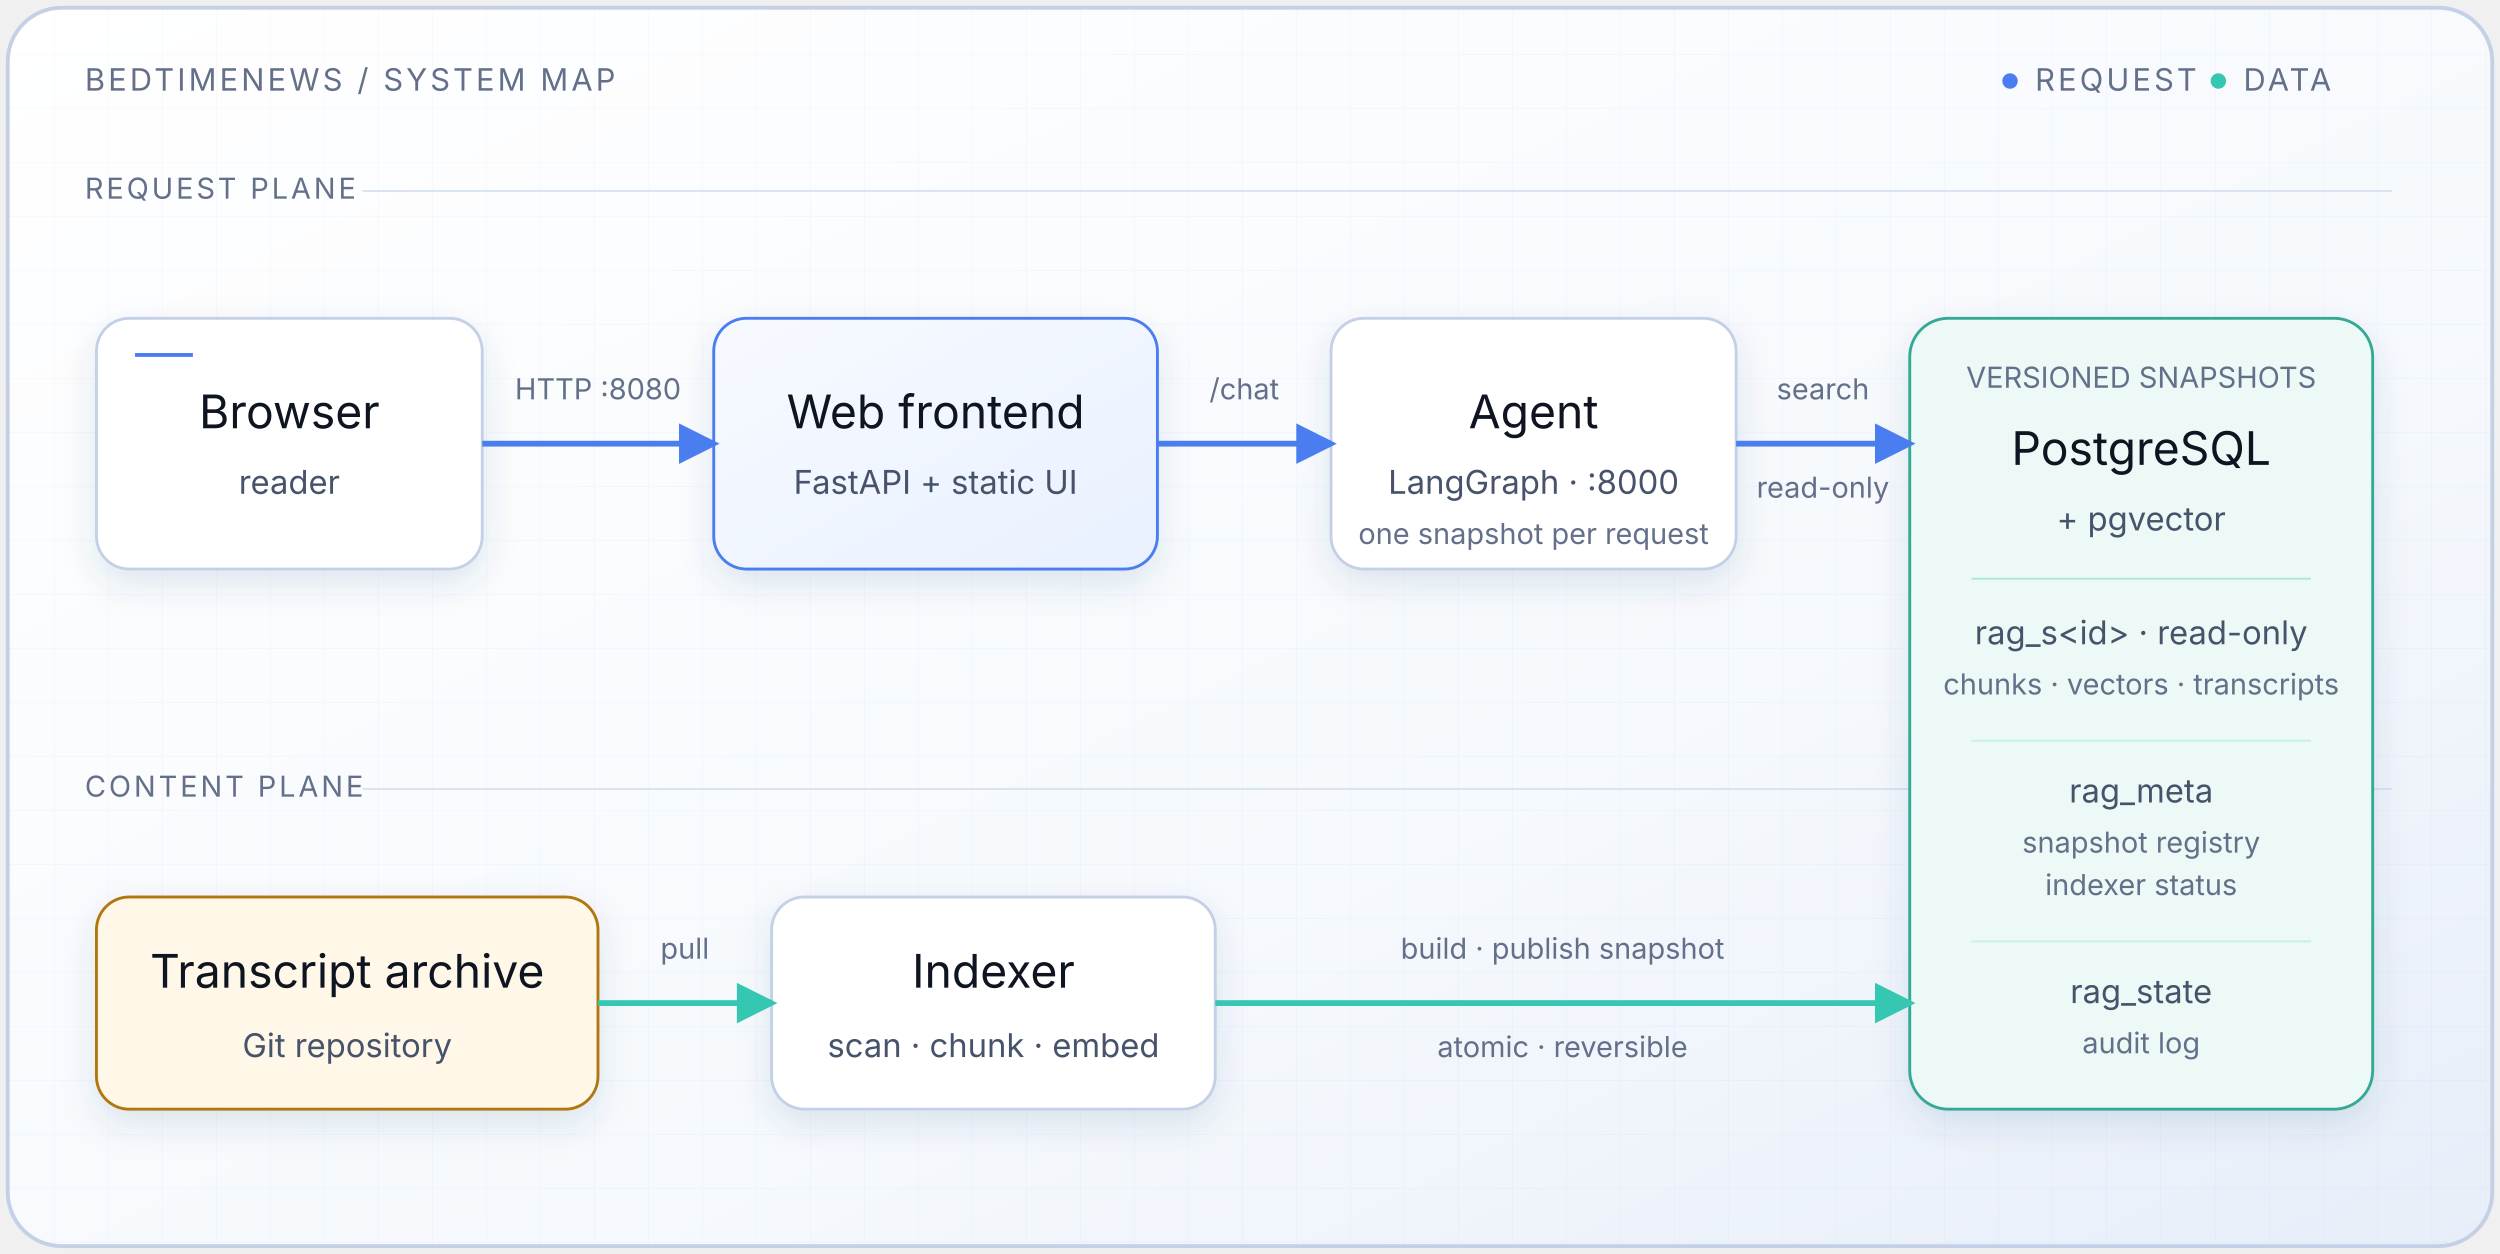
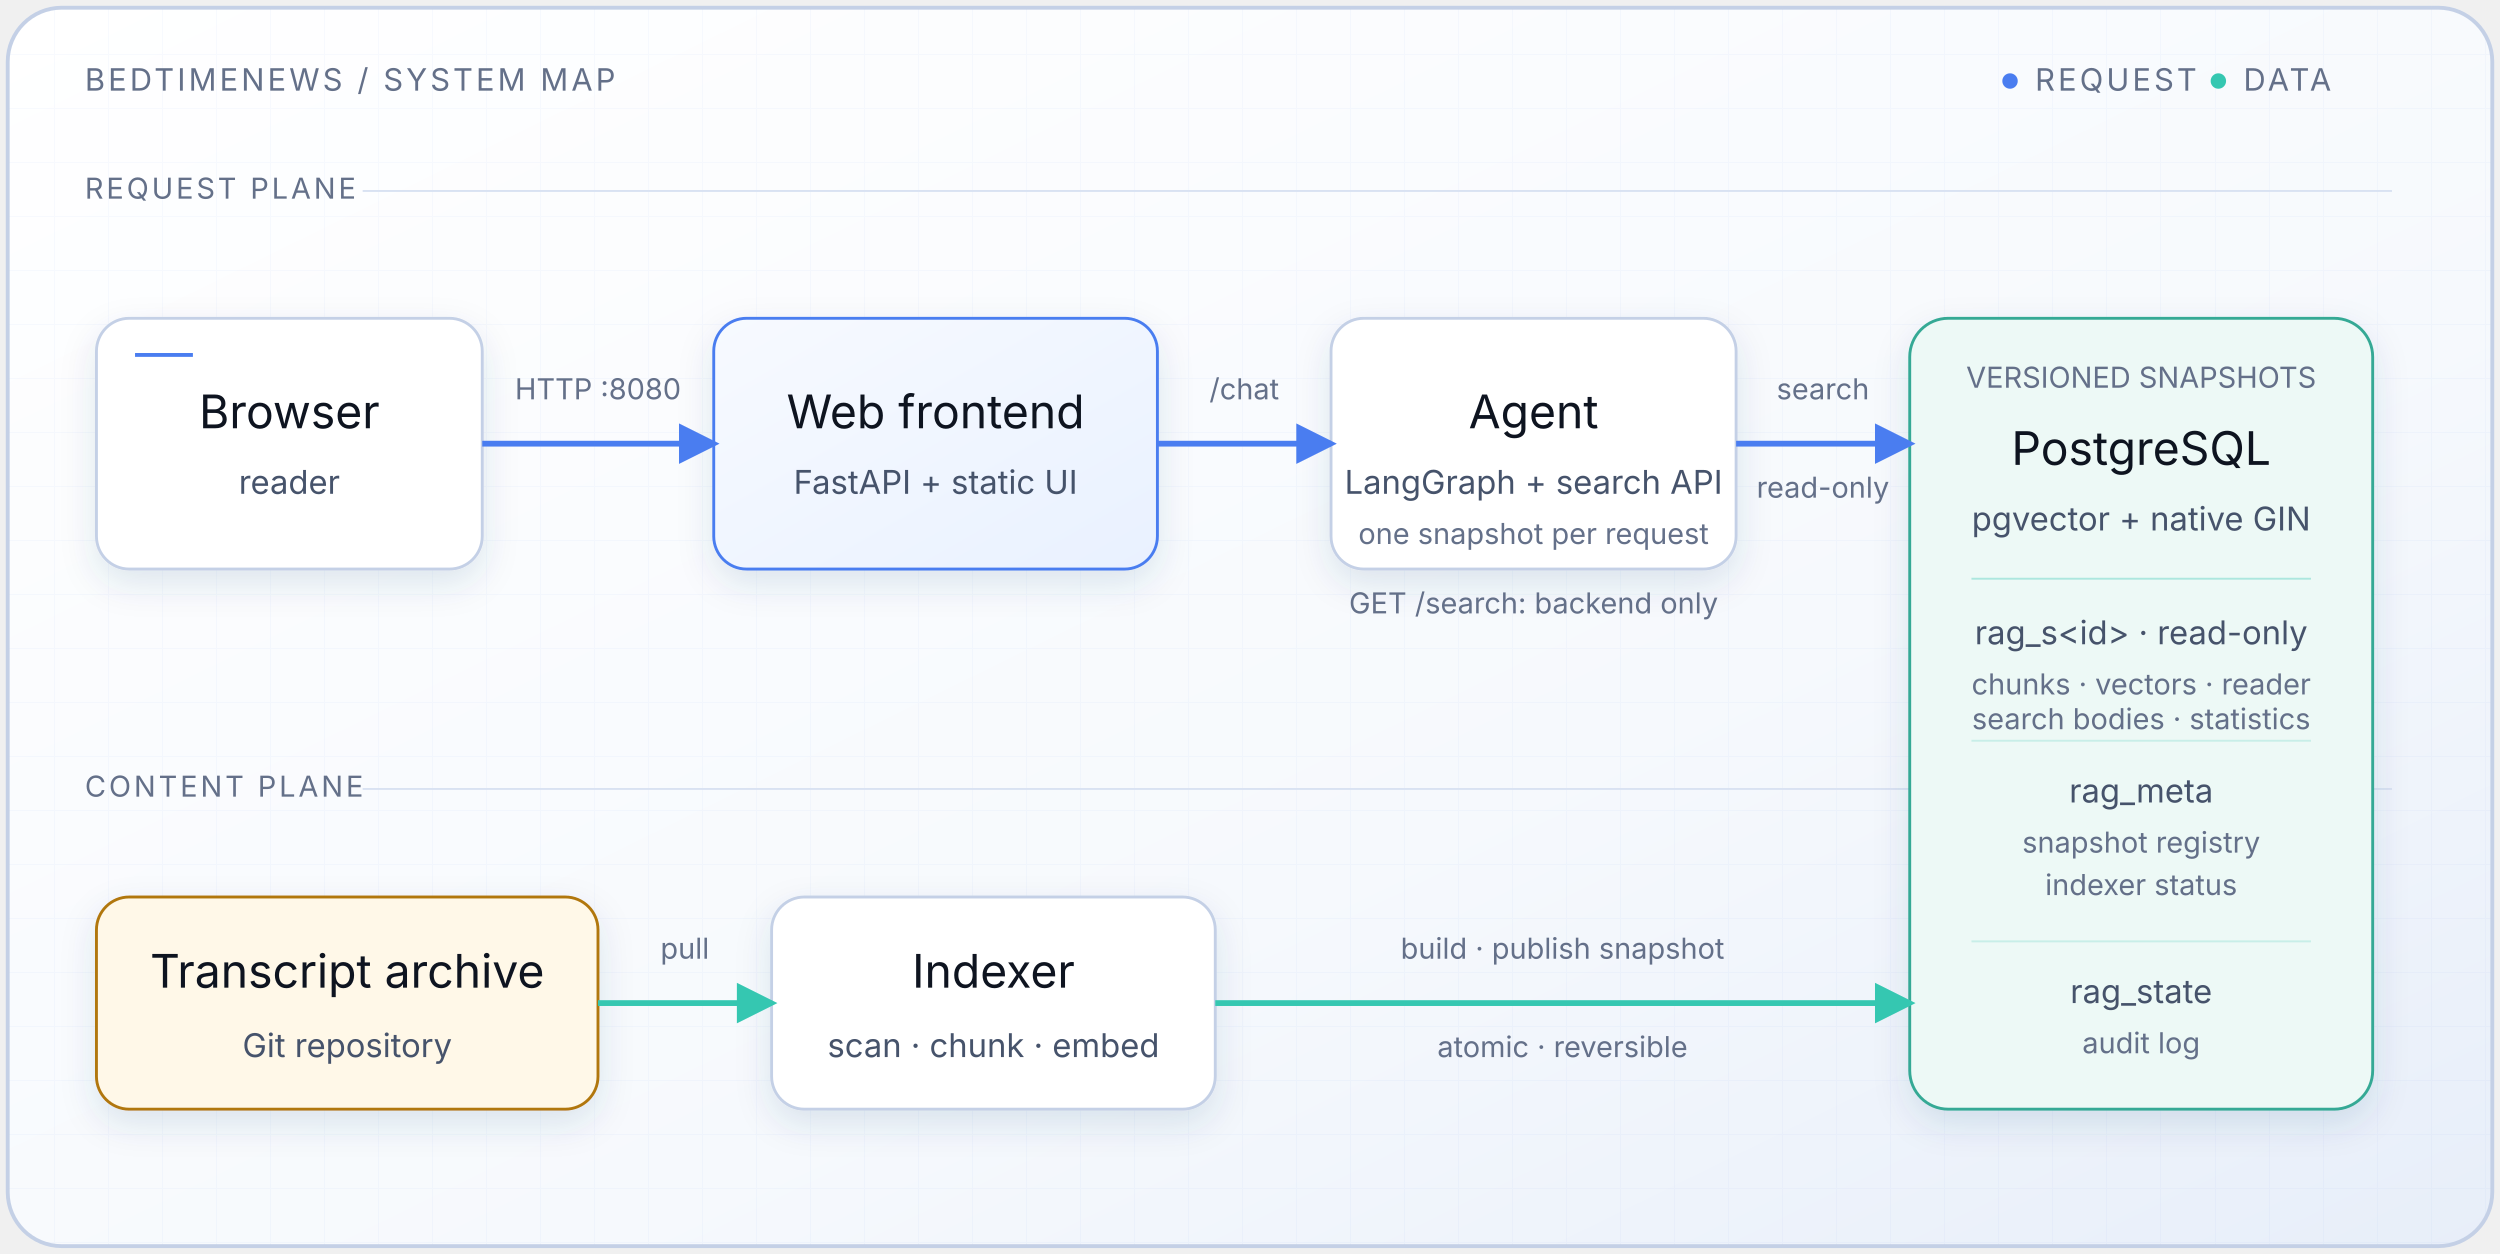
<svg xmlns="http://www.w3.org/2000/svg" width="1296" height="650" viewBox="0 0 1296 650" role="img" aria-labelledby="title desc">
  <defs>
    <linearGradient id="canvas" x1="0" y1="0" x2="1" y2="1">
      <stop offset="0" stop-color="#ffffff" />
      <stop offset=".62" stop-color="#f6f9fd" />
      <stop offset="1" stop-color="#e7eef9" />
    </linearGradient>
    <linearGradient id="blue-panel" x1="0" y1="0" x2="1" y2="1">
      <stop offset="0" stop-color="#f7faff" />
      <stop offset="1" stop-color="#e9f1ff" />
    </linearGradient>
    <pattern id="grid" width="28" height="28" patternUnits="userSpaceOnUse">
      <path d="M28 0H0V28" fill="none" stroke="#2a5fe0" stroke-opacity=".035" />
    </pattern>
    <filter id="shadow" x="-20%" y="-20%" width="140%" height="150%">
      <feDropShadow dx="0" dy="7" stdDeviation="9" flood-color="#29466f" flood-opacity=".12" />
    </filter>
    <marker id="blue-arrow" markerWidth="7" markerHeight="7" refX="6" refY="3.5" orient="auto">
      <path d="M0 0 7 3.5 0 7Z" fill="#4a7df0" />
    </marker>
    <marker id="teal-arrow" markerWidth="7" markerHeight="7" refX="6" refY="3.5" orient="auto">
      <path d="M0 0 7 3.5 0 7Z" fill="#35c7b1" />
    </marker>
    <style>
      .canvas { fill:url(#canvas); stroke:#c4d0e6; stroke-width:2 }
      .grid { fill:url(#grid) }
      .node { fill:#ffffff; stroke:#c4d0e6; stroke-width:1.5; filter:url(#shadow) }
      .focus { fill:url(#blue-panel); stroke:#4a7df0 }
      .database { fill:#edf9f6; stroke:#35a995 }
      .archive { fill:#fff8e8; stroke:#b1770f }
      .eyebrow { fill:#647089; font:400 16px ui-sans-serif,system-ui,-apple-system,"Segoe UI",sans-serif; letter-spacing:.1em }
      .lane { fill:#647089; font:400 15px ui-sans-serif,system-ui,-apple-system,"Segoe UI",sans-serif; letter-spacing:.1em }
      .label { fill:#0e1420; font:400 24px ui-sans-serif,system-ui,-apple-system,"Segoe UI",sans-serif; text-anchor:middle }
      .sub { fill:#46536b; font:400 17px ui-sans-serif,system-ui,-apple-system,"Segoe UI",sans-serif; text-anchor:middle }
      .mono { fill:#647089; font:400 15px ui-sans-serif,system-ui,-apple-system,"Segoe UI",sans-serif; text-anchor:middle }
      .blue-line { fill:none; stroke:#4a7df0; stroke-width:3; marker-end:url(#blue-arrow) }
      .teal-line { fill:none; stroke:#35c7b1; stroke-width:3; marker-end:url(#teal-arrow) }
      .edge-label { fill:#647089; font:400 15px ui-sans-serif,system-ui,-apple-system,"Segoe UI",sans-serif; text-anchor:middle }
      .tick { stroke:#4a7df0; stroke-width:2 }
    </style>
  </defs>
  <rect class="canvas" x="4" y="4" width="1288" height="642" rx="28" />
  <rect class="grid" x="5" y="5" width="1286" height="640" rx="27" />
  <text class="eyebrow" x="44" y="47">BEDTIMENEWS / SYSTEM MAP</text>
  <circle cx="1042" cy="42" r="4" fill="#4a7df0" />
  <text class="eyebrow" x="1055" y="47">REQUEST</text>
  <circle cx="1150" cy="42" r="4" fill="#35c7b1" />
  <text class="eyebrow" x="1163" y="47">DATA</text>
  <text class="lane" x="44" y="103">REQUEST PLANE</text>
  <line x1="188" y1="99" x2="1240" y2="99" stroke="#d9e2f2" />
  <text class="lane" x="44" y="413">CONTENT PLANE</text>
  <line x1="188" y1="409" x2="1240" y2="409" stroke="#d9e2f2" />
  <rect class="node" x="50" y="165" width="200" height="130" rx="17" />
  <line class="tick" x1="70" y1="184" x2="100" y2="184" />
  <text class="label" x="150" y="222">Browser</text>
  <text class="sub" x="150" y="256">reader</text>
  <rect class="node focus" x="370" y="165" width="230" height="130" rx="17" />
  <text class="label" x="485" y="222">Web frontend</text>
  <text class="sub" x="485" y="256">FastAPI + static UI</text>
  <rect class="node" x="690" y="165" width="210" height="130" rx="17" />
  <text class="label" x="795" y="222">Agent</text>
-   <text class="sub" x="795" y="256">LangGraph · :8000</text>
+   <text class="sub" x="795" y="256">LangGraph + search API</text>
  <text class="mono" x="795" y="282">one snapshot per request</text>
+   <text class="mono" x="795" y="318">GET /search: backend only</text>
  <rect class="node database" x="990" y="165" width="240" height="410" rx="20" />
  <text class="mono" x="1110" y="201">VERSIONED SNAPSHOTS</text>
  <text class="label" x="1110" y="241">PostgreSQL</text>
-   <text class="sub" x="1110" y="275">+ pgvector</text>
+   <text class="sub" x="1110" y="275">pgvector + native GIN</text>
  <line x1="1022" y1="300" x2="1198" y2="300" stroke="#35c7b1" stroke-opacity=".35" />
  <text class="sub" x="1110" y="334">rag_s&lt;id&gt; · read-only</text>
-   <text class="mono" x="1110" y="360">chunks · vectors · transcripts</text>
+   <text class="mono" x="1110" y="360">chunks · vectors · reader</text>
+   <text class="mono" x="1110" y="378">search bodies · statistics</text>
  <line x1="1022" y1="384" x2="1198" y2="384" stroke="#35c7b1" stroke-opacity=".2" />
  <text class="sub" x="1110" y="416">rag_meta</text>
  <text class="mono" x="1110" y="442">snapshot registry</text>
  <text class="mono" x="1110" y="464">indexer status</text>
  <line x1="1022" y1="488" x2="1198" y2="488" stroke="#35c7b1" stroke-opacity=".2" />
  <text class="sub" x="1110" y="520">rag_state</text>
  <text class="mono" x="1110" y="546">audit log</text>
  <path class="blue-line" d="M250 230H370" />
  <path class="blue-line" d="M600 230H690" />
  <path class="blue-line" d="M900 230H990" />
  <text class="edge-label" x="310" y="207">HTTP :8080</text>
  <text class="edge-label" x="645" y="207">/chat</text>
  <text class="edge-label" x="945" y="207">search</text>
  <text class="edge-label" x="945" y="258">read-only</text>
  <rect class="node archive" x="50" y="465" width="260" height="110" rx="17" />
  <text class="label" x="180" y="512">Transcript archive</text>
  <text class="sub" x="180" y="548">Git repository</text>
  <rect class="node" x="400" y="465" width="230" height="110" rx="17" />
  <text class="label" x="515" y="512">Indexer</text>
  <text class="sub" x="515" y="548">scan · chunk · embed</text>
  <path class="teal-line" d="M310 520H400" />
  <path class="teal-line" d="M630 520H990" />
  <text class="edge-label" x="355" y="497">pull</text>
  <text class="edge-label" x="810" y="497">build · publish snapshot</text>
  <text class="edge-label" x="810" y="548">atomic · reversible</text>
</svg>
